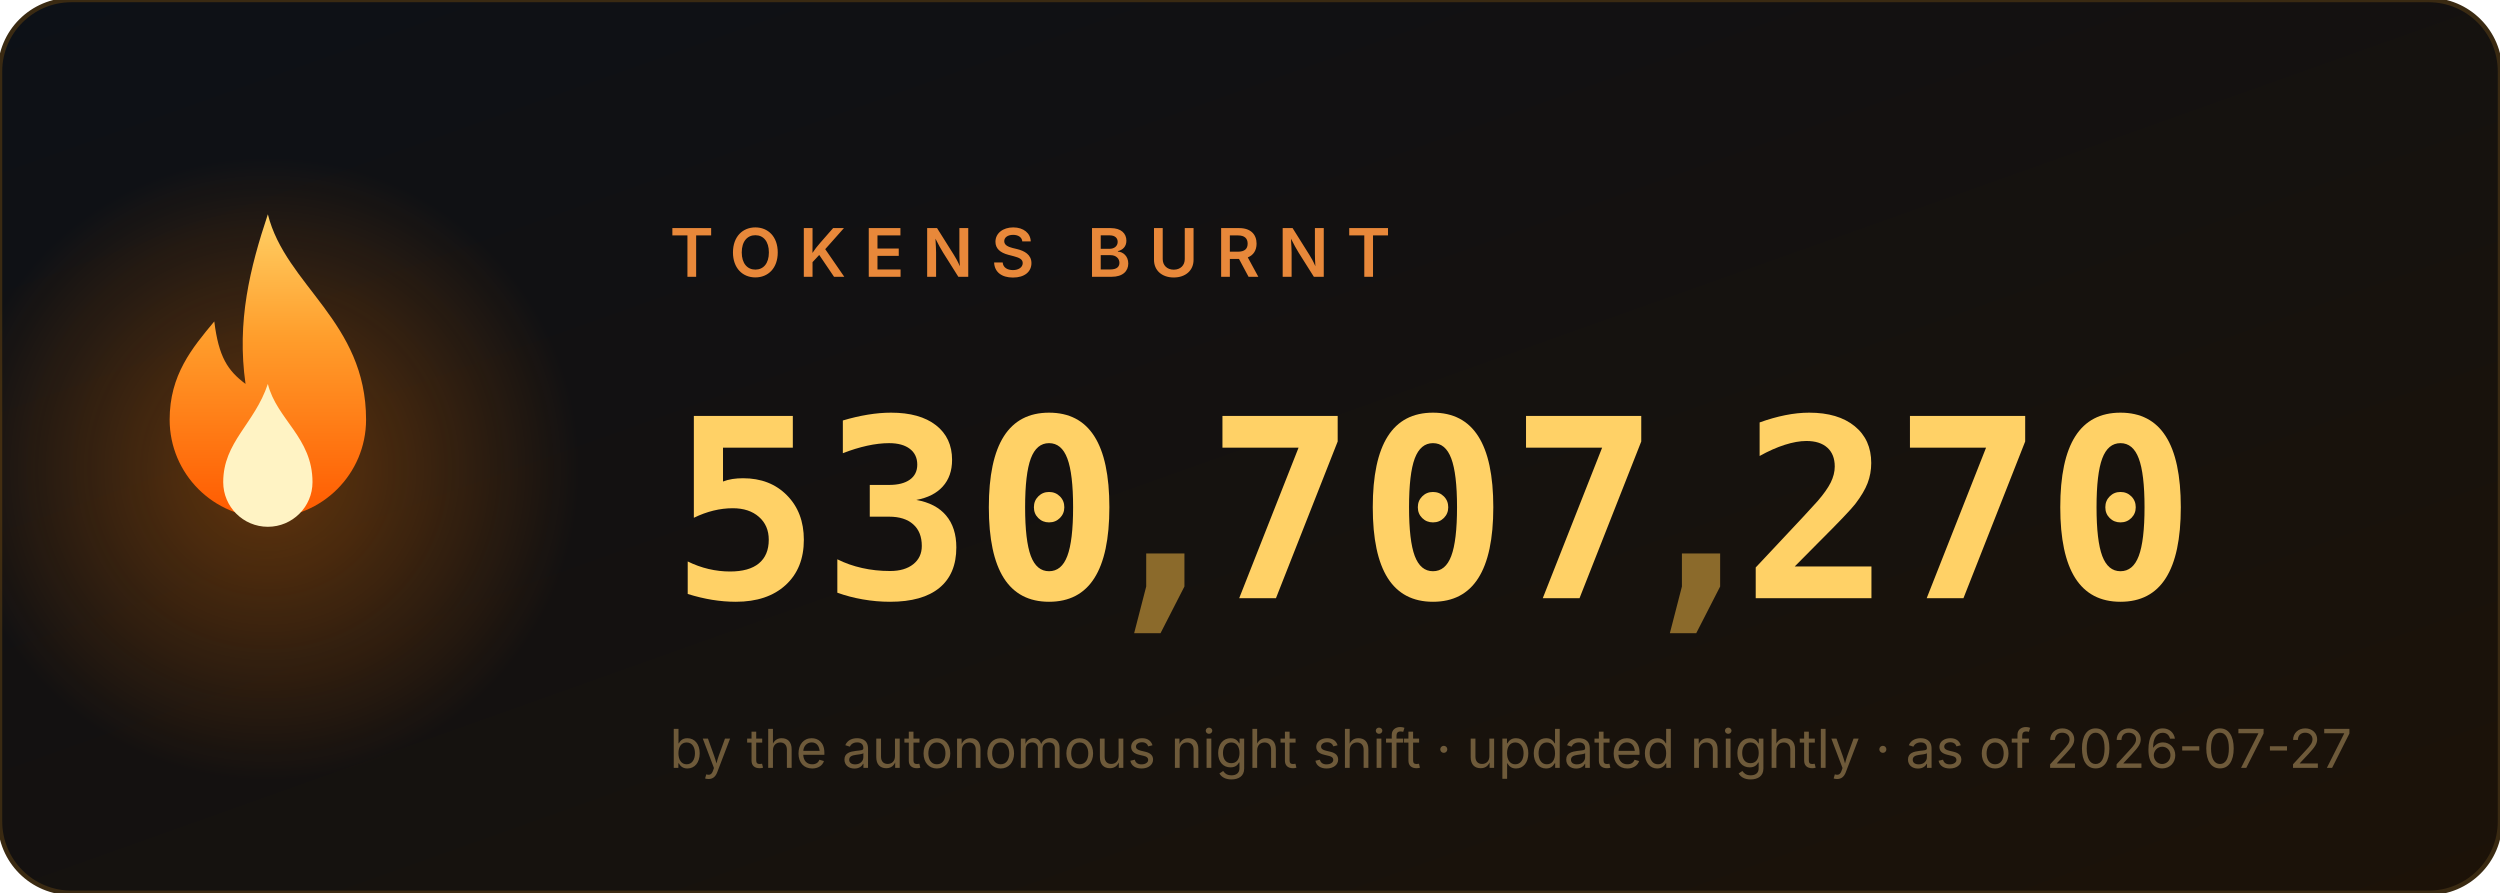
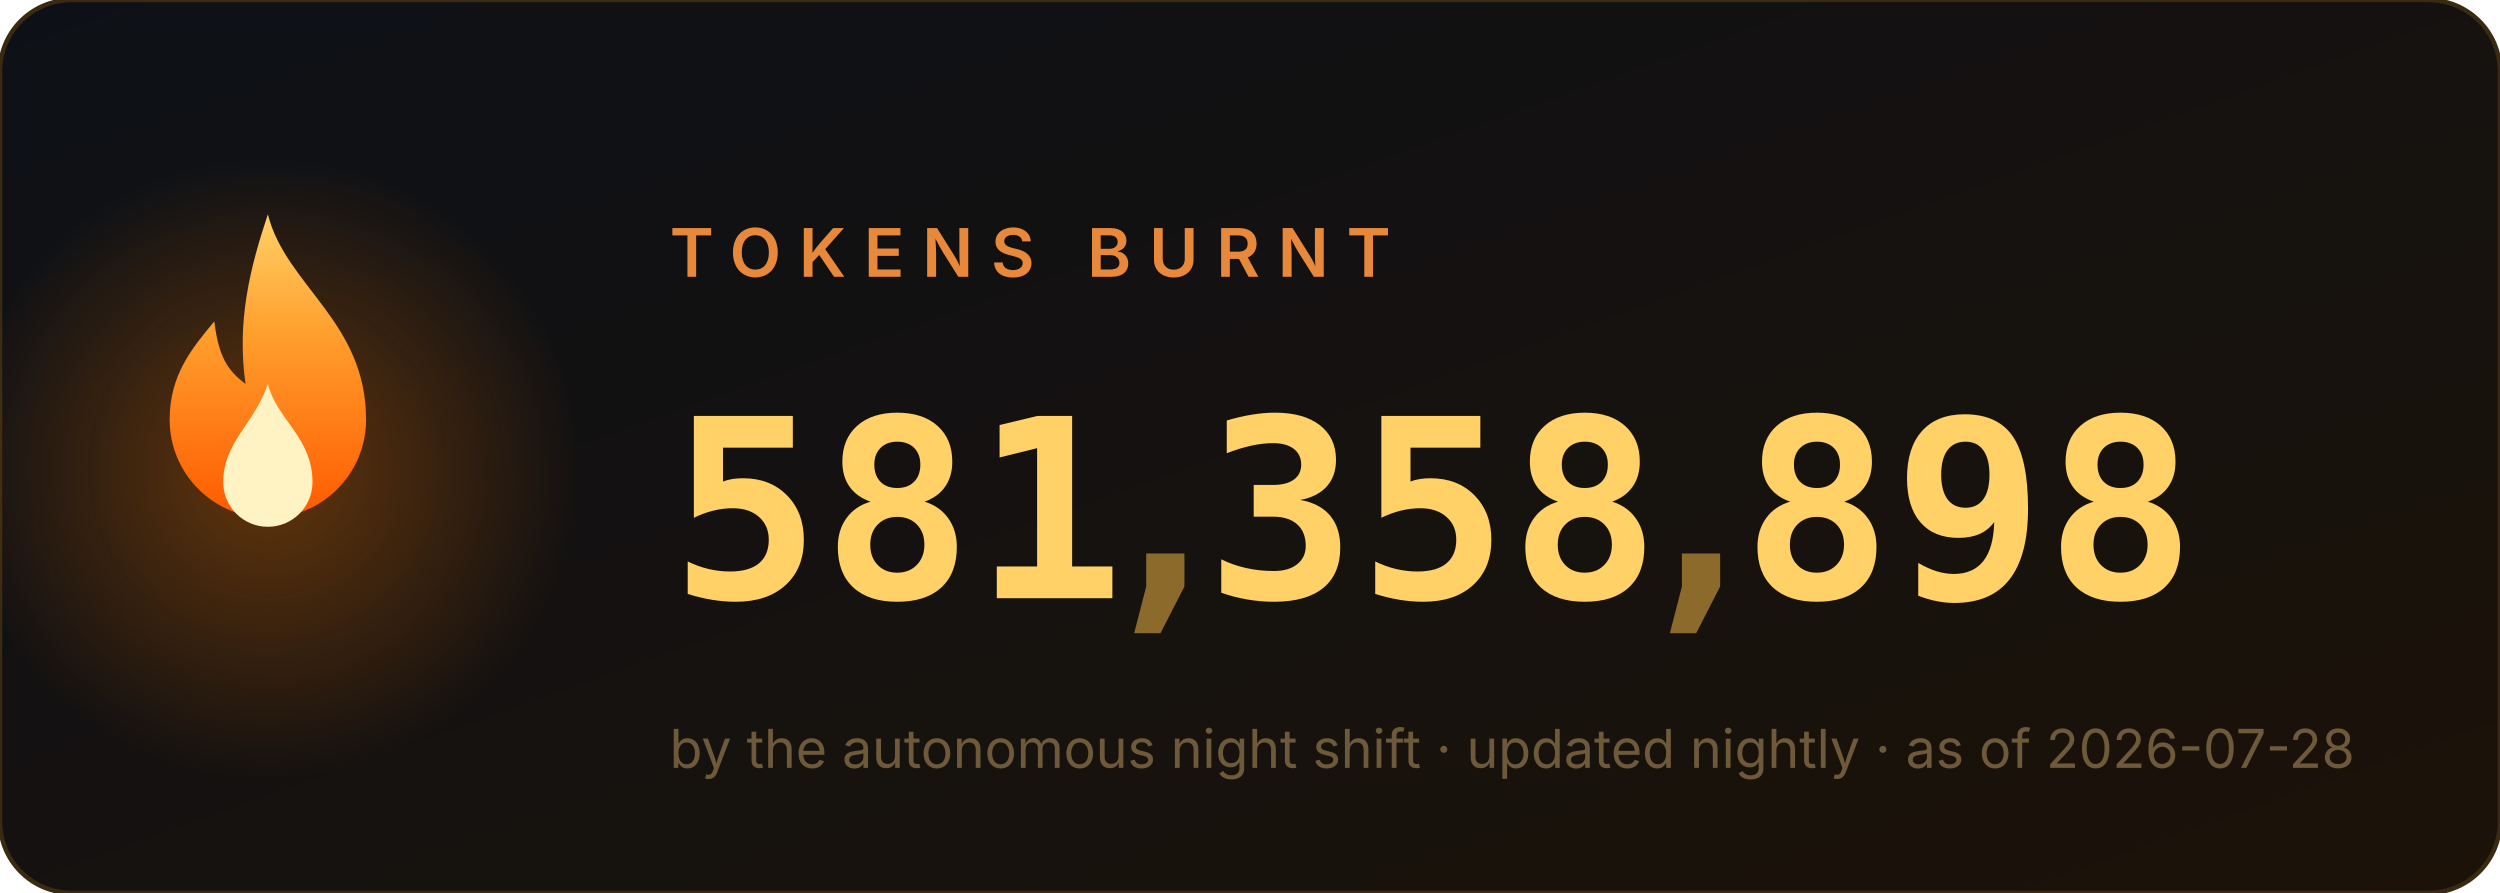
- <svg xmlns="http://www.w3.org/2000/svg" width="560" height="200" viewBox="0 0 560 200" role="img" aria-label="530,707,270 tokens burnt">
+ <svg xmlns="http://www.w3.org/2000/svg" width="560" height="200" viewBox="0 0 560 200" role="img" aria-label="581,358,898 tokens burnt">
  <style>
.num{font:700 56px ui-monospace,'Cascadia Code',Menlo,Consolas,monospace;fill:#ffd166}
.comma{fill:#8b6a2b}
.label{font:600 15px -apple-system,'Segoe UI',sans-serif;fill:#e8883a;letter-spacing:4px}
.sub{font:400 12px -apple-system,'Segoe UI',sans-serif;fill:#6e5a3a}
</style>
  <defs>
    <linearGradient id="bg" x1="0" y1="0" x2="1" y2="1">
      <stop offset="0" stop-color="#0d1117" />
      <stop offset="1" stop-color="#1c1208" />
    </linearGradient>
    <linearGradient id="fg" x1="0" y1="1" x2="0" y2="0">
      <stop offset="0" stop-color="#ff5a00" />
      <stop offset=".6" stop-color="#ff9e2c" />
      <stop offset="1" stop-color="#ffd166" />
    </linearGradient>
    <radialGradient id="halo">
      <stop offset="0" stop-color="#ff7b00" />
      <stop offset="1" stop-color="#ff7b00" stop-opacity="0" />
    </radialGradient>
  </defs>
  <rect width="560" height="200" rx="16" fill="url(#bg)" stroke="#3a2a12" />
  <circle cx="60" cy="105" r="70" fill="url(#halo)" opacity=".35">
    <animate attributeName="opacity" values=".25;.55;.25" dur="2.2s" repeatCount="indefinite" />
  </circle>
  <g transform="translate(60,128)">
    <g>
      <animateTransform attributeName="transform" type="scale" values="1 1;.95 1.1;1 1" dur="1.6s" repeatCount="indefinite" additive="sum" calcMode="spline" keySplines=".4 0 .6 1;.4 0 .6 1" />
      <path d="M0 -80c4 16 22 24 22 46a22 22 0 1 1-44 0c0-10 5-16 10-22 1 8 3 11 7 14-2-14 1-26 5-38z" fill="url(#fg)" />
      <path d="M0 -42c2 8 10 12 10 22a10 10 0 1 1-20 0c0-9 7-13 10-22z" fill="#fff3c4">
        <animateTransform attributeName="transform" type="scale" values="1 1;1.06 .92;1 1" dur="1.1s" repeatCount="indefinite" additive="sum" calcMode="spline" keySplines=".4 0 .6 1;.4 0 .6 1" />
      </path>
    </g>
  </g>
  <text x="150" y="62" class="label">TOKENS BURNT</text>
  <svg x="150" y="84" width="34" height="64" viewBox="0 0 34 64">
    <g transform="translate(0,-320)">
      <g>
        <animateTransform attributeName="transform" type="translate" values="0 320;0 320;0 0" keyTimes="0;0.000;1" dur="1.25s" begin="0s" fill="freeze" additive="sum" calcMode="spline" keySplines="0 0 1 1;.2 .7 .3 1" />
        <text x="17" y="50" class="num" text-anchor="middle">0</text>
        <text x="17" y="114" class="num" text-anchor="middle">1</text>
        <text x="17" y="178" class="num" text-anchor="middle">2</text>
        <text x="17" y="242" class="num" text-anchor="middle">3</text>
        <text x="17" y="306" class="num" text-anchor="middle">4</text>
        <text x="17" y="370" class="num" text-anchor="middle">5</text>
        <text x="17" y="434" class="num" text-anchor="middle">6</text>
        <text x="17" y="498" class="num" text-anchor="middle">7</text>
        <text x="17" y="562" class="num" text-anchor="middle">8</text>
        <text x="17" y="626" class="num" text-anchor="middle">9</text>
      </g>
    </g>
  </svg>
  <svg x="184" y="84" width="34" height="64" viewBox="0 0 34 64">
-     <g transform="translate(0,-192)">
+     <g transform="translate(0,-512)">
      <g>
-         <animateTransform attributeName="transform" type="translate" values="0 192;0 192;0 0" keyTimes="0;0.098;1" dur="1.23s" begin="0s" fill="freeze" additive="sum" calcMode="spline" keySplines="0 0 1 1;.2 .7 .3 1" />
+         <animateTransform attributeName="transform" type="translate" values="0 512;0 512;0 0" keyTimes="0;0.076;1" dur="1.58s" begin="0s" fill="freeze" additive="sum" calcMode="spline" keySplines="0 0 1 1;.2 .7 .3 1" />
        <text x="17" y="50" class="num" text-anchor="middle">0</text>
        <text x="17" y="114" class="num" text-anchor="middle">1</text>
        <text x="17" y="178" class="num" text-anchor="middle">2</text>
        <text x="17" y="242" class="num" text-anchor="middle">3</text>
        <text x="17" y="306" class="num" text-anchor="middle">4</text>
        <text x="17" y="370" class="num" text-anchor="middle">5</text>
        <text x="17" y="434" class="num" text-anchor="middle">6</text>
        <text x="17" y="498" class="num" text-anchor="middle">7</text>
        <text x="17" y="562" class="num" text-anchor="middle">8</text>
        <text x="17" y="626" class="num" text-anchor="middle">9</text>
      </g>
    </g>
  </svg>
  <svg x="218" y="84" width="34" height="64" viewBox="0 0 34 64">
-     <g transform="translate(0,0)">
+     <g transform="translate(0,-64)">
      <g>
-         <animateTransform attributeName="transform" type="translate" values="0 0;0 0;0 0" keyTimes="0;0.211;1" dur="1.14s" begin="0s" fill="freeze" additive="sum" calcMode="spline" keySplines="0 0 1 1;.2 .7 .3 1" />
+         <animateTransform attributeName="transform" type="translate" values="0 64;0 64;0 0" keyTimes="0;0.198;1" dur="1.21s" begin="0s" fill="freeze" additive="sum" calcMode="spline" keySplines="0 0 1 1;.2 .7 .3 1" />
        <text x="17" y="50" class="num" text-anchor="middle">0</text>
        <text x="17" y="114" class="num" text-anchor="middle">1</text>
        <text x="17" y="178" class="num" text-anchor="middle">2</text>
        <text x="17" y="242" class="num" text-anchor="middle">3</text>
        <text x="17" y="306" class="num" text-anchor="middle">4</text>
        <text x="17" y="370" class="num" text-anchor="middle">5</text>
        <text x="17" y="434" class="num" text-anchor="middle">6</text>
        <text x="17" y="498" class="num" text-anchor="middle">7</text>
        <text x="17" y="562" class="num" text-anchor="middle">8</text>
        <text x="17" y="626" class="num" text-anchor="middle">9</text>
      </g>
    </g>
  </svg>
  <text x="261" y="134" class="num comma" text-anchor="middle">,</text>
  <svg x="270" y="84" width="34" height="64" viewBox="0 0 34 64">
-     <g transform="translate(0,-448)">
+     <g transform="translate(0,-192)">
      <g>
-         <animateTransform attributeName="transform" type="translate" values="0 448;0 448;0 0" keyTimes="0;0.257;1" dur="1.87s" begin="0s" fill="freeze" additive="sum" calcMode="spline" keySplines="0 0 1 1;.2 .7 .3 1" />
+         <animateTransform attributeName="transform" type="translate" values="0 192;0 192;0 0" keyTimes="0;0.302;1" dur="1.59s" begin="0s" fill="freeze" additive="sum" calcMode="spline" keySplines="0 0 1 1;.2 .7 .3 1" />
        <text x="17" y="50" class="num" text-anchor="middle">0</text>
        <text x="17" y="114" class="num" text-anchor="middle">1</text>
        <text x="17" y="178" class="num" text-anchor="middle">2</text>
        <text x="17" y="242" class="num" text-anchor="middle">3</text>
        <text x="17" y="306" class="num" text-anchor="middle">4</text>
        <text x="17" y="370" class="num" text-anchor="middle">5</text>
        <text x="17" y="434" class="num" text-anchor="middle">6</text>
        <text x="17" y="498" class="num" text-anchor="middle">7</text>
        <text x="17" y="562" class="num" text-anchor="middle">8</text>
        <text x="17" y="626" class="num" text-anchor="middle">9</text>
      </g>
    </g>
  </svg>
  <svg x="304" y="84" width="34" height="64" viewBox="0 0 34 64">
-     <g transform="translate(0,0)">
+     <g transform="translate(0,-320)">
      <g>
-         <animateTransform attributeName="transform" type="translate" values="0 0;0 0;0 0" keyTimes="0;0.400;1" dur="1.50s" begin="0s" fill="freeze" additive="sum" calcMode="spline" keySplines="0 0 1 1;.2 .7 .3 1" />
+         <animateTransform attributeName="transform" type="translate" values="0 320;0 320;0 0" keyTimes="0;0.324;1" dur="1.85s" begin="0s" fill="freeze" additive="sum" calcMode="spline" keySplines="0 0 1 1;.2 .7 .3 1" />
        <text x="17" y="50" class="num" text-anchor="middle">0</text>
        <text x="17" y="114" class="num" text-anchor="middle">1</text>
        <text x="17" y="178" class="num" text-anchor="middle">2</text>
        <text x="17" y="242" class="num" text-anchor="middle">3</text>
        <text x="17" y="306" class="num" text-anchor="middle">4</text>
        <text x="17" y="370" class="num" text-anchor="middle">5</text>
        <text x="17" y="434" class="num" text-anchor="middle">6</text>
        <text x="17" y="498" class="num" text-anchor="middle">7</text>
        <text x="17" y="562" class="num" text-anchor="middle">8</text>
        <text x="17" y="626" class="num" text-anchor="middle">9</text>
      </g>
    </g>
  </svg>
  <svg x="338" y="84" width="34" height="64" viewBox="0 0 34 64">
-     <g transform="translate(0,-448)">
+     <g transform="translate(0,-512)">
      <g>
-         <animateTransform attributeName="transform" type="translate" values="0 448;0 448;0 0" keyTimes="0;0.341;1" dur="2.11s" begin="0s" fill="freeze" additive="sum" calcMode="spline" keySplines="0 0 1 1;.2 .7 .3 1" />
+         <animateTransform attributeName="transform" type="translate" values="0 512;0 512;0 0" keyTimes="0;0.330;1" dur="2.18s" begin="0s" fill="freeze" additive="sum" calcMode="spline" keySplines="0 0 1 1;.2 .7 .3 1" />
        <text x="17" y="50" class="num" text-anchor="middle">0</text>
        <text x="17" y="114" class="num" text-anchor="middle">1</text>
        <text x="17" y="178" class="num" text-anchor="middle">2</text>
        <text x="17" y="242" class="num" text-anchor="middle">3</text>
        <text x="17" y="306" class="num" text-anchor="middle">4</text>
        <text x="17" y="370" class="num" text-anchor="middle">5</text>
        <text x="17" y="434" class="num" text-anchor="middle">6</text>
        <text x="17" y="498" class="num" text-anchor="middle">7</text>
        <text x="17" y="562" class="num" text-anchor="middle">8</text>
        <text x="17" y="626" class="num" text-anchor="middle">9</text>
      </g>
    </g>
  </svg>
  <text x="381" y="134" class="num comma" text-anchor="middle">,</text>
  <svg x="390" y="84" width="34" height="64" viewBox="0 0 34 64">
-     <g transform="translate(0,-128)">
+     <g transform="translate(0,-512)">
      <g>
-         <animateTransform attributeName="transform" type="translate" values="0 128;0 128;0 0" keyTimes="0;0.480;1" dur="2.00s" begin="0s" fill="freeze" additive="sum" calcMode="spline" keySplines="0 0 1 1;.2 .7 .3 1" />
+         <animateTransform attributeName="transform" type="translate" values="0 512;0 512;0 0" keyTimes="0;0.397;1" dur="2.42s" begin="0s" fill="freeze" additive="sum" calcMode="spline" keySplines="0 0 1 1;.2 .7 .3 1" />
        <text x="17" y="50" class="num" text-anchor="middle">0</text>
        <text x="17" y="114" class="num" text-anchor="middle">1</text>
        <text x="17" y="178" class="num" text-anchor="middle">2</text>
        <text x="17" y="242" class="num" text-anchor="middle">3</text>
        <text x="17" y="306" class="num" text-anchor="middle">4</text>
        <text x="17" y="370" class="num" text-anchor="middle">5</text>
        <text x="17" y="434" class="num" text-anchor="middle">6</text>
        <text x="17" y="498" class="num" text-anchor="middle">7</text>
        <text x="17" y="562" class="num" text-anchor="middle">8</text>
        <text x="17" y="626" class="num" text-anchor="middle">9</text>
      </g>
    </g>
  </svg>
  <svg x="424" y="84" width="34" height="64" viewBox="0 0 34 64">
-     <g transform="translate(0,-448)">
+     <g transform="translate(0,-576)">
      <g>
-         <animateTransform attributeName="transform" type="translate" values="0 448;0 448;0 0" keyTimes="0;0.437;1" dur="2.47s" begin="0s" fill="freeze" additive="sum" calcMode="spline" keySplines="0 0 1 1;.2 .7 .3 1" />
+         <animateTransform attributeName="transform" type="translate" values="0 576;0 576;0 0" keyTimes="0;0.414;1" dur="2.61s" begin="0s" fill="freeze" additive="sum" calcMode="spline" keySplines="0 0 1 1;.2 .7 .3 1" />
        <text x="17" y="50" class="num" text-anchor="middle">0</text>
        <text x="17" y="114" class="num" text-anchor="middle">1</text>
        <text x="17" y="178" class="num" text-anchor="middle">2</text>
        <text x="17" y="242" class="num" text-anchor="middle">3</text>
        <text x="17" y="306" class="num" text-anchor="middle">4</text>
        <text x="17" y="370" class="num" text-anchor="middle">5</text>
        <text x="17" y="434" class="num" text-anchor="middle">6</text>
        <text x="17" y="498" class="num" text-anchor="middle">7</text>
        <text x="17" y="562" class="num" text-anchor="middle">8</text>
        <text x="17" y="626" class="num" text-anchor="middle">9</text>
      </g>
    </g>
  </svg>
  <svg x="458" y="84" width="34" height="64" viewBox="0 0 34 64">
-     <g transform="translate(0,0)">
+     <g transform="translate(0,-512)">
      <g>
-         <animateTransform attributeName="transform" type="translate" values="0 0;0 0;0 0" keyTimes="0;0.571;1" dur="2.10s" begin="0s" fill="freeze" additive="sum" calcMode="spline" keySplines="0 0 1 1;.2 .7 .3 1" />
+         <animateTransform attributeName="transform" type="translate" values="0 512;0 512;0 0" keyTimes="0;0.451;1" dur="2.66s" begin="0s" fill="freeze" additive="sum" calcMode="spline" keySplines="0 0 1 1;.2 .7 .3 1" />
        <text x="17" y="50" class="num" text-anchor="middle">0</text>
        <text x="17" y="114" class="num" text-anchor="middle">1</text>
        <text x="17" y="178" class="num" text-anchor="middle">2</text>
        <text x="17" y="242" class="num" text-anchor="middle">3</text>
        <text x="17" y="306" class="num" text-anchor="middle">4</text>
        <text x="17" y="370" class="num" text-anchor="middle">5</text>
        <text x="17" y="434" class="num" text-anchor="middle">6</text>
        <text x="17" y="498" class="num" text-anchor="middle">7</text>
        <text x="17" y="562" class="num" text-anchor="middle">8</text>
        <text x="17" y="626" class="num" text-anchor="middle">9</text>
      </g>
    </g>
  </svg>
-   <text x="150" y="172" class="sub">by the autonomous night shift · updated nightly · as of 2026-07-27</text>
+   <text x="150" y="172" class="sub">by the autonomous night shift · updated nightly · as of 2026-07-28</text>
</svg>
